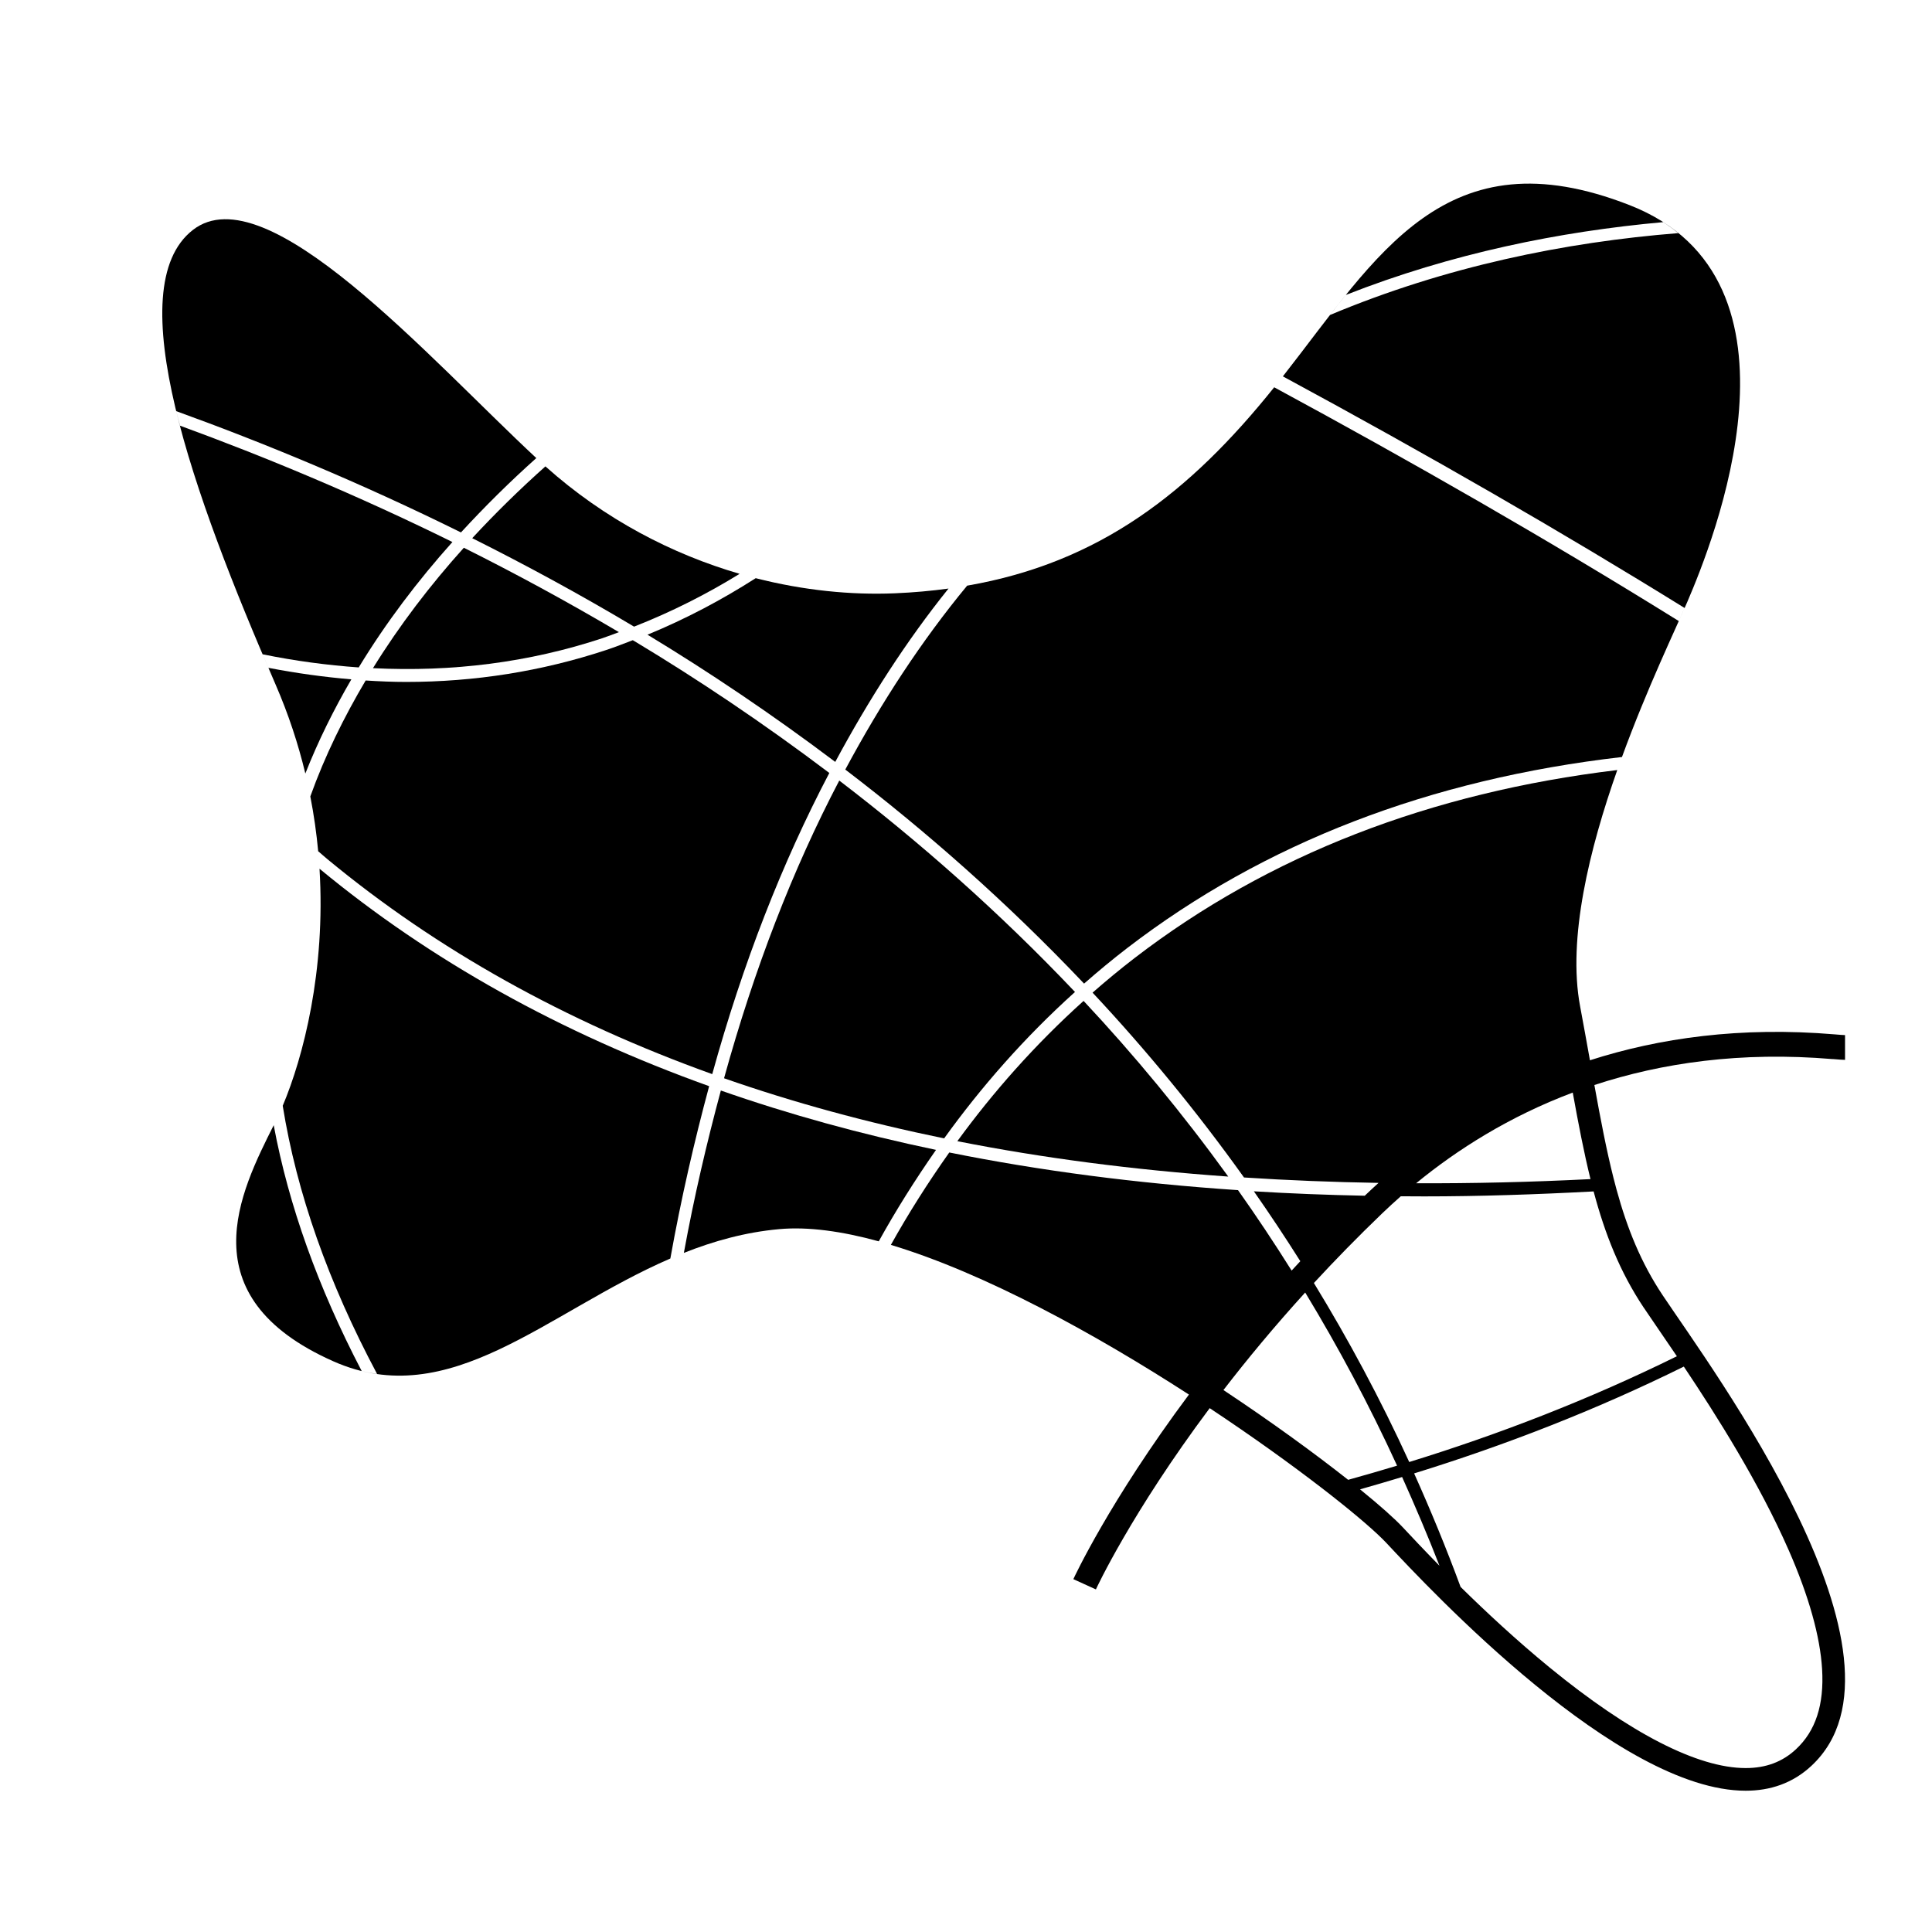
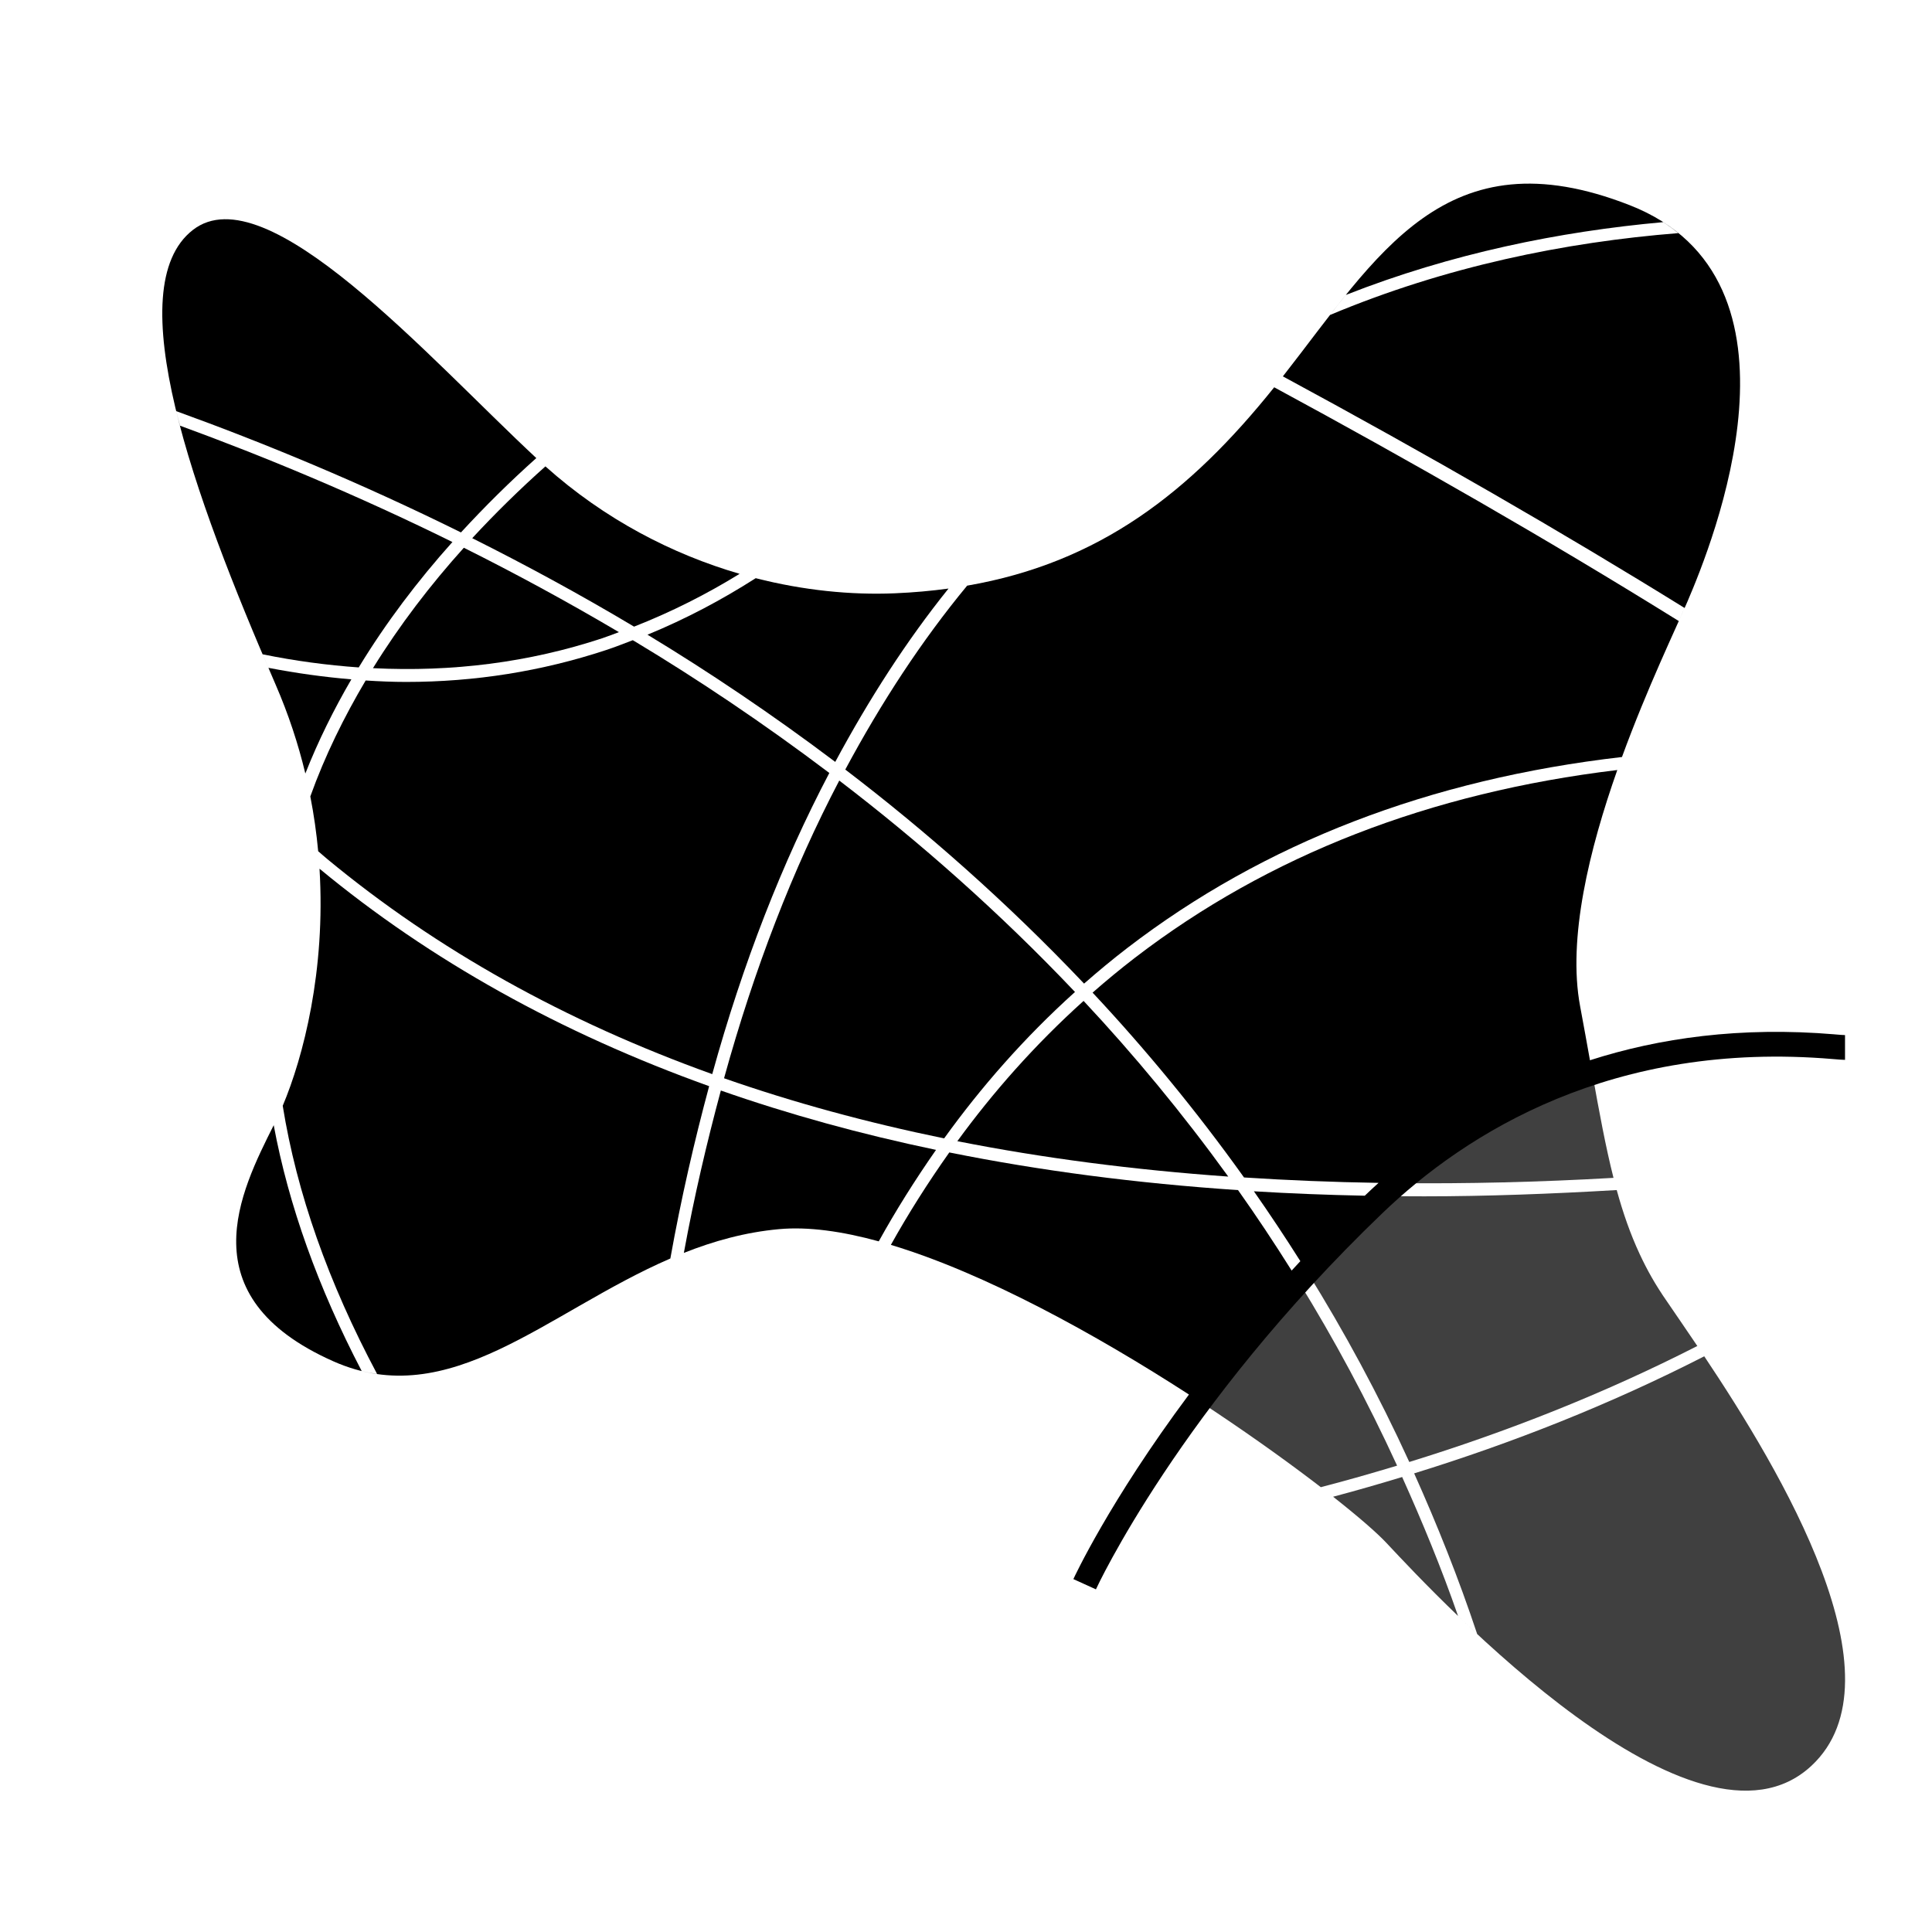
<svg xmlns="http://www.w3.org/2000/svg" id="Layer_1" viewBox="0 0 1024 1024">
-   <path d="M574.32,530.5c-25.94,23.35-48.09,48.52-66.91,74.35,45.32,8.96,93.22,15.18,143.59,18.76-24.22-33.48-49.92-64.53-76.68-93.11Z" />
-   <path d="M569.77,525.76c-40.31-42.49-82.6-79.67-124.94-112.05-24.67,47.09-45.03,99.72-61.07,157.79,36.75,12.85,75.66,23.46,116.65,31.87,19.41-26.95,42.33-53.25,69.36-77.61Z" />
-   <path d="M328.04,335.05c-27.68-16.35-55.21-31.26-82.2-44.73-17.73,19.71-34.04,40.98-48.16,63.82,42.03,2.11,82.62-3.01,121.52-15.85,3.01-1,5.89-2.16,8.85-3.24Z" />
-   <path d="M675.78,204.76c-.08,.09-.15,.19-.23,.28-.05,.06-.09,.11-.14,.17,.05-.05,.09-.11,.14-.17,.08-.1,.15-.19,.23-.29Z" />
-   <path d="M574.57,521.34c7.36-6.45,14.97-12.77,22.94-18.9,72.55-55.71,160.26-89.46,262.17-101.21,13.46-36.8,28.68-68.35,34.71-82.41,13.13-30.64,70.02-170.69-30.63-210.08-97.82-38.28-133.66,26.79-183.81,90.74,77.49,41.89,148.5,82.83,212.93,122.77-.91,2.06-1.93,4.36-3.09,6.92-69.2-43.04-141.74-84.57-214.44-123.9-44.74,55.85-92.67,93.02-162.74,105.14-24.1,29.15-45.48,61.85-64.59,97.47,42.88,32.74,85.72,70.39,126.55,113.44Zm130.38-354.4c2.79-3.6,5.58-7.15,8.37-10.61,56-22.03,113.32-33.64,168.18-38.59,2.86,1.83,5.51,3.79,8.02,5.82-60.05,4.78-123.29,17.66-184.58,43.38Z" />
-   <path d="M164.47,422.11c1.93,9.87,3.29,19.58,4.17,29.06,1.63,1.38,3.17,2.78,4.83,4.15,58.1,48.1,126.24,86.06,204.03,113.99,16.24-58.8,37.02-111.94,62.06-159.62-34.87-26.34-69.67-49.65-103.19-69.8-.33-.2-.66-.38-.98-.57-4.67,1.78-9.31,3.62-14.12,5.21-34.17,11.28-69.57,16.91-106.08,16.91-7.08,0-14.21-.31-21.38-.77-11.5,19.42-21.57,39.81-29.33,61.44Z" />
-   <path d="M250.3,285.25c28.17,14.1,56.89,29.65,85.76,46.88,19.94-7.82,38.61-17.3,55.95-27.99-35.65-10.38-71.48-28.82-102.93-56.95-13.38,11.94-26.39,24.64-38.79,38.06Z" />
-   <path d="M169.35,460.44c3.32,54.06-8.63,99.88-19.5,125.64,7.43,46.2,24.15,93.62,50.02,142.16-2.7-.39-5.42-.88-8.16-1.56-23.15-44.36-38.71-87.82-46.64-130.31-17.61,35.13-45.9,90.7,31.54,125.12,61.88,27.51,112.96-26,178.69-54.46,5.71-31.86,12.7-62.13,20.56-91.33-78.68-28.24-147.68-66.59-206.51-115.26Z" />
-   <path d="M161.83,410c6.86-17.39,15.12-34,24.4-49.93-14.51-1.23-29.16-3.24-43.97-6.11-1.03-2.39-2.06-4.77-3.08-7.17,17.21,3.52,34.18,5.77,50.95,6.96,14.49-23.83,31.31-45.98,49.66-66.47-51.15-25.22-100.23-45.53-144.38-61.66-.68-2.58-1.39-5.18-2-7.7,45.92,16.62,97.3,37.76,150.91,64.28,12.77-13.89,26.14-27.08,39.94-39.41-56.92-52.94-143.06-151.22-182.04-120.91-39.39,30.63,0,140.06,43.76,240.73,6.95,15.98,12.13,31.85,15.86,47.39Z" />
-   <path d="M382.06,578.01c-7.42,27.58-14.12,56.05-19.6,86.05,0,0,0,0,0,0,15.84-6.29,32.56-10.96,50.5-12.59,15.39-1.4,33.36,1.12,52.8,6.46,8.93-16.14,19.11-32.38,30.35-48.47-40.03-8.35-78.03-18.86-114.04-31.46Z" />
-   <path d="M286.19,244.58c-.05-.05-.1-.09-.15-.14-.17-.16-.35-.33-.53-.49,.18,.16,.35,.33,.53,.49,.05,.05,.1,.09,.15,.13Z" />
-   <path d="M442.7,403.82c17.92-33.31,37.75-64.17,60.03-91.87-9.13,1.24-18.6,2.1-28.5,2.51-23.16,.97-48.28-1.52-73.69-8.01-17.75,11.35-36.86,21.53-57.36,29.95,32.4,19.62,65.9,42.08,99.52,67.43Z" />
-   <path d="M971.36,561.31c3.1,.26,5.32,.44,6.55,.44v-13.13c-1.03,0-2.87-.17-5.44-.38-49.99-4.21-93.1,1.94-129.77,13.73-1.62-9.05-3.33-18.57-5.22-28.66-6.73-35.92,4.95-83.35,19.71-125.17-99.33,11.95-184.84,45.14-255.64,99.49-7.8,5.99-15.26,12.18-22.47,18.49,28.07,29.99,55.01,62.62,80.27,97.97,23.26,1.51,47.03,2.46,71.31,2.87-2.47,2.23-4.86,4.46-7.16,6.66-.05,.05-.1,.1-.15,.14-19.94-.4-39.54-1.17-58.77-2.34,8.42,12.03,16.62,24.38,24.61,37.04-1.55,1.66-3.08,3.32-4.6,4.98-9.18-14.63-18.65-28.86-28.41-42.64-53.85-3.61-104.88-10.27-153.04-19.96-11.49,16.24-21.87,32.66-30.96,48.98,49.93,15.03,108.51,47.35,157.98,79.33-42.26,56.67-60.98,97.2-61.26,97.83l11.95,5.44c.28-.62,18.68-40.39,60.31-96.07,22.74,15.08,43.12,29.77,59.29,42.23,.7,.54,1.38,1.07,2.07,1.6,.4,.31,.8,.62,1.2,.93,.62,.49,1.23,.96,1.84,1.44,13.98,10.97,24.22,19.88,29.26,25.26,24,25.68,122.94,131.31,190.42,131.31,13.02,0,24.88-3.94,34.79-13.14,61.28-56.9-52.52-210.08-78.78-249.47-11.47-17.2-18.76-35.24-24.43-55.94-.56-2.06-1.11-4.14-1.64-6.25,0,0,0,0,0,0,0,0,0,0,0,0-3.75-14.83-6.84-31.03-10.13-49.24,35.57-11.69,77.53-17.86,126.3-13.74Zm-137.77,17.78c3.01,16.62,5.92,31.77,9.4,45.86-31.6,1.6-62.39,2.32-92.41,2.2,21.77-17.85,49.31-35.39,83.01-48.06Zm-185.14,157.66c12.52-16.24,26.93-33.65,43.33-51.69,17.55,28.93,33.89,59.48,48.7,91.77-8.64,2.61-17.28,5.11-25.93,7.51-17.22-13.6-40.11-30.34-66.1-47.59Zm95.14,72.84c-4.34-4.64-12.18-11.64-22.74-20.21,7.44-2.1,14.87-4.28,22.3-6.53,6.9,15.35,13.56,30.98,19.81,47.03-8.52-8.69-15.2-15.83-19.37-20.29Zm204.44,11.99c10.72,24.49,16.68,45.73,17.72,63.11,1.12,18.87-3.42,32.76-13.88,42.48-7.2,6.69-15.91,9.94-26.63,9.94-25.39,0-61.32-18.44-103.91-53.31-17.54-14.37-33.81-29.53-47.19-42.7-7.62-20.67-15.88-40.67-24.62-60.16,48.27-14.94,96.25-33.55,142.94-56.62,17.37,25.96,40.09,61.91,55.57,97.28Zm-76.76-128.44c2.15,3.22,4.83,7.13,7.94,11.67,2.83,4.12,6.06,8.83,9.57,14.03-46.34,22.85-93.95,41.28-141.86,56.06-15.3-33.47-32.28-65.03-50.53-94.88,11.17-12.1,23.23-24.46,36.22-36.93,3.12-2.99,6.4-6.01,9.84-9.04,4.13,.03,8.28,.06,12.44,.06,29.12,0,59.15-1,89.76-2.63,6.04,22.67,13.91,42.62,26.61,61.67Z" />
+   <g opacity=".75">
+     <path d="M855.19,624.29c-4.19-16.57-7.56-34.88-11.3-55.77-33.09,10.76-68.89,28.67-103.45,58.56,37.04,.39,75.27-.52,114.75-2.79Z" />
+     <path d="M675.55,205.05c.08-.1,.15-.19,.23-.29-.08,.1-.15,.19-.23,.29-.05,.06-.09,.11-.14,.17,.05-.05,.09-.11,.14-.17Z" />
+     <path d="M881.96,687.51c-.11-.16-.21-.32-.32-.48-.12-.19-.26-.38-.38-.56-.11-.17-.21-.33-.32-.5-.57-.87-1.14-1.74-1.69-2.61-.32-.51-.63-1.02-.95-1.53-.33-.53-.66-1.05-.98-1.58-.38-.63-.75-1.27-1.12-1.9-.24-.41-.48-.81-.71-1.22-.41-.72-.82-1.45-1.22-2.18-.17-.31-.35-.62-.52-.94-.44-.81-.87-1.62-1.29-2.44-.12-.23-.24-.46-.36-.69-.46-.89-.91-1.78-1.35-2.68-.07-.15-.15-.3-.22-.45-.48-.97-.94-1.95-1.4-2.94-.03-.06-.06-.12-.09-.18-4.94-10.63-8.82-21.79-12.14-33.87-34.84,2.03-69,3.32-101.98,3.32-7.43,0-14.81-.06-22.14-.16-1.57,1.45-3.13,2.91-4.69,4.41-12.62,12.12-24.34,24.1-35.23,35.84,19.61,31.55,37.79,65.06,54.09,100.71,51.64-15.94,102.94-36.1,152.68-61.48,.59,.87,1.18,1.75,1.78,2.64-7.57-11.27-14.12-20.67-18.67-27.4-.09-.14-.18-.27-.27-.41-.17-.25-.33-.49-.49-.73Z" />
+     <path d="M903.28,718.87c-50.09,25.61-101.75,45.96-153.75,62.05,12.21,27.24,23.53,55.47,33.4,85.15-3.49-3.24-6.88-6.44-10.12-9.56-8.89-25.58-18.97-49.94-29.64-73.66-12.19,3.69-24.38,7.22-36.59,10.45,13.47,10.61,23.34,19.22,28.26,24.48,28.63,30.63,163.93,175.08,225.21,118.17,49.89-46.33-16.28-156.49-56.76-217.08Z" />
+     <path d="M688.23,679.19c-20.53,22.49-37.95,43.96-52.55,63.51,22.72,14.88,43.32,29.53,60,42.19,.18,.14,.37,.28,.55,.42,.84,.64,1.67,1.27,2.49,1.9,.26,.2,.51,.39,.77,.59,.19,.15,.39,.3,.58,.44,13.48-3.5,26.96-7.36,40.42-11.42-15.81-34.47-33.35-66.98-52.25-97.63Z" />
+   </g>
+   <g>
+     <path d="M569.77,525.76c-40.31-42.49-82.6-79.67-124.94-112.05-24.67,47.09-45.03,99.72-61.07,157.79,36.75,12.85,75.66,23.46,116.65,31.87,19.41-26.95,42.33-53.25,69.36-77.61Z" />
+     <path d="M250.3,285.25c28.17,14.1,56.89,29.65,85.76,46.88,19.94-7.82,38.61-17.3,55.95-27.99-35.65-10.38-71.48-28.82-102.93-56.95-13.38,11.94-26.39,24.64-38.79,38.06Z" />
+     <path d="M574.32,530.5c-25.94,23.35-48.09,48.52-66.91,74.35,45.32,8.96,93.22,15.18,143.59,18.76-24.22-33.48-49.92-64.53-76.68-93.11Z" />
+     <path d="M675.78,204.76c-.08,.1-.15,.19-.23,.29-.05,.06-.09,.11-.14,.17,.05-.05,.09-.11,.14-.17,.08-.1,.15-.19,.23-.29Z" />
+     <path d="M574.57,521.34c7.36-6.45,14.97-12.77,22.94-18.9,72.55-55.71,160.26-89.46,262.17-101.21,13.46-36.8,28.68-68.35,34.71-82.41,13.13-30.64,70.02-170.69-30.63-210.08-97.82-38.28-133.66,26.79-183.81,90.74,77.49,41.89,148.5,82.83,212.93,122.77-.91,2.06-1.93,4.36-3.09,6.92-69.2-43.04-141.74-84.57-214.44-123.9-44.74,55.85-92.67,93.02-162.74,105.14-24.1,29.15-45.48,61.85-64.59,97.47,42.88,32.74,85.72,70.39,126.55,113.44Zm130.38-354.4c2.79-3.6,5.58-7.15,8.37-10.61,56-22.03,113.32-33.64,168.18-38.59,2.86,1.83,5.51,3.79,8.02,5.82-60.05,4.78-123.29,17.66-184.58,43.38Z" />
+     <path d="M164.47,422.11c1.93,9.87,3.29,19.58,4.17,29.06,1.63,1.38,3.17,2.78,4.83,4.15,58.1,48.1,126.24,86.06,204.03,113.99,16.24-58.8,37.02-111.94,62.06-159.62-34.87-26.34-69.67-49.65-103.19-69.8-.33-.2-.66-.38-.98-.57-4.67,1.78-9.31,3.62-14.12,5.21-34.17,11.28-69.57,16.91-106.08,16.91-7.08,0-14.21-.31-21.38-.77-11.5,19.42-21.57,39.81-29.33,61.44Z" />
+     <path d="M328.04,335.05c-27.68-16.35-55.21-31.26-82.2-44.73-17.74,19.71-34.04,40.98-48.16,63.82,42.03,2.11,82.62-3.01,121.52-15.85,3.01-1,5.89-2.16,8.85-3.24Z" />
+     <path d="M382.06,578.01c-7.42,27.58-14.12,56.05-19.6,86.05,0,0,0,0,0,0,15.84-6.29,32.56-10.96,50.5-12.59,15.39-1.4,33.36,1.13,52.8,6.47,8.93-16.14,19.11-32.38,30.35-48.48-40.03-8.35-78.03-18.86-114.04-31.46Z" />
+     <path d="M169.35,460.44c3.32,54.06-8.63,99.88-19.5,125.64,7.43,46.2,24.15,93.62,50.02,142.16-2.7-.39-5.42-.88-8.16-1.56-23.15-44.36-38.71-87.82-46.64-130.31-17.61,35.13-45.9,90.7,31.54,125.12,61.88,27.51,112.96-26,178.69-54.46,5.71-31.86,12.7-62.13,20.56-91.33-78.68-28.24-147.68-66.59-206.51-115.27Z" />
+     <path d="M161.83,410c6.86-17.39,15.12-34,24.4-49.93-14.51-1.23-29.16-3.24-43.97-6.11-1.03-2.39-2.06-4.77-3.08-7.17,17.21,3.52,34.18,5.77,50.95,6.96,14.49-23.83,31.31-45.98,49.66-66.47-51.15-25.22-100.23-45.53-144.38-61.66-.68-2.58-1.39-5.18-2-7.7,45.92,16.62,97.3,37.76,150.91,64.28,12.77-13.89,26.14-27.08,39.94-39.41-56.92-52.94-143.06-151.22-182.04-120.91-39.39,30.63,0,140.06,43.76,240.73,6.95,15.98,12.13,31.85,15.86,47.39Z" />
+     <path d="M442.7,403.82c17.92-33.31,37.75-64.17,60.03-91.87-9.13,1.24-18.6,2.1-28.5,2.51-23.16,.97-48.28-1.52-73.69-8.01-17.75,11.35-36.86,21.53-57.36,29.95,32.4,19.62,65.9,42.08,99.52,67.43Z" />
+     <path d="M286.19,244.58c-.05-.05-.1-.09-.16-.14-.18-.16-.36-.33-.54-.5,.18,.17,.36,.34,.54,.5,.05,.05,.11,.09,.16,.14Z" />
+     <path d="M972.48,548.23c-49.99-4.21-93.1,1.94-129.77,13.73-1.62-9.05-3.33-18.57-5.22-28.66-6.73-35.92,4.95-83.35,19.71-125.17-99.33,11.95-184.84,45.14-255.64,99.49-7.8,5.99-15.26,12.18-22.47,18.49,28.07,29.99,55.01,62.62,80.27,97.97,23.26,1.51,47.02,2.47,71.3,2.87-2.47,2.23-4.85,4.45-7.15,6.66-.05,.05-.1,.1-.15,.14-19.94-.4-39.54-1.17-58.77-2.34,8.42,12.03,16.63,24.38,24.62,37.03-1.55,1.67-3.09,3.33-4.61,4.99-9.18-14.63-18.64-28.87-28.41-42.65-53.85-3.61-104.88-10.27-153.04-19.96-11.49,16.25-21.87,32.66-30.97,48.99,49.94,15.03,108.52,47.35,157.99,79.32-42.26,56.67-60.98,97.2-61.26,97.82l11.95,5.44c.44-.96,44.62-96.47,151.75-199.3,44.52-42.74,122.18-91.62,238.74-81.78,3.1,.26,5.32,.44,6.55,.44v-13.13c-1.03,0-2.87-.17-5.44-.38Z" />
+   </g>
</svg>
